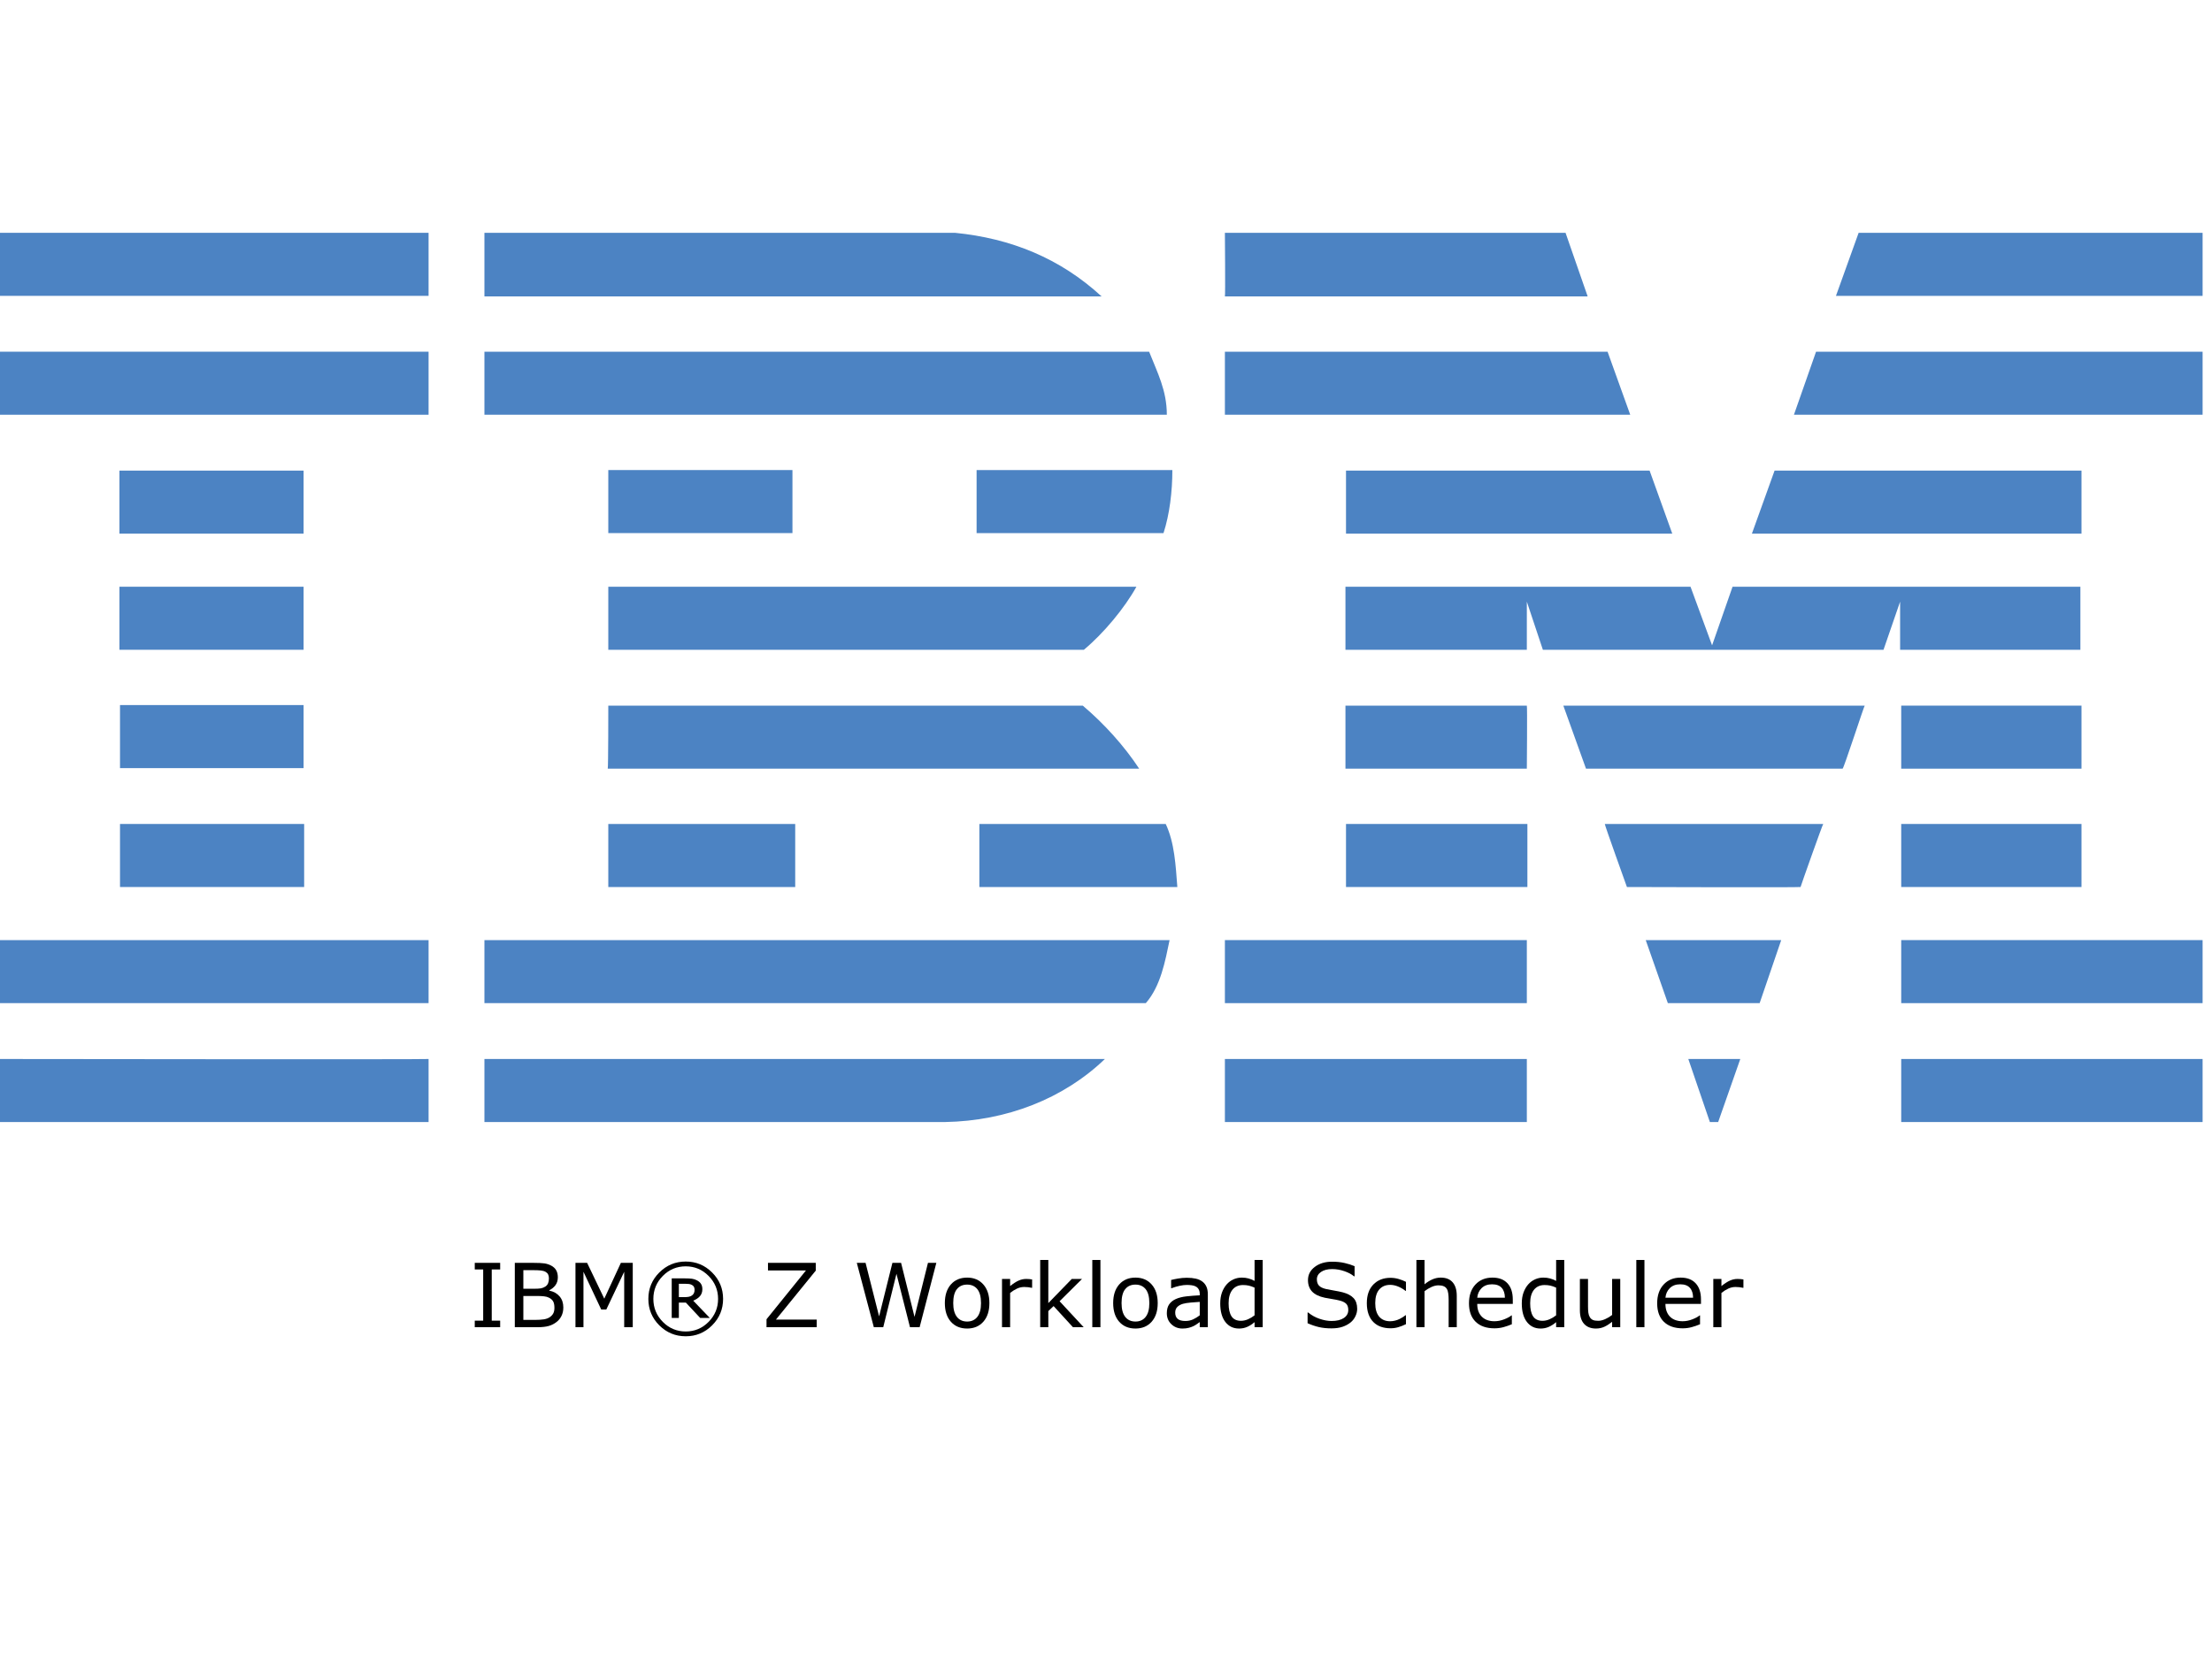
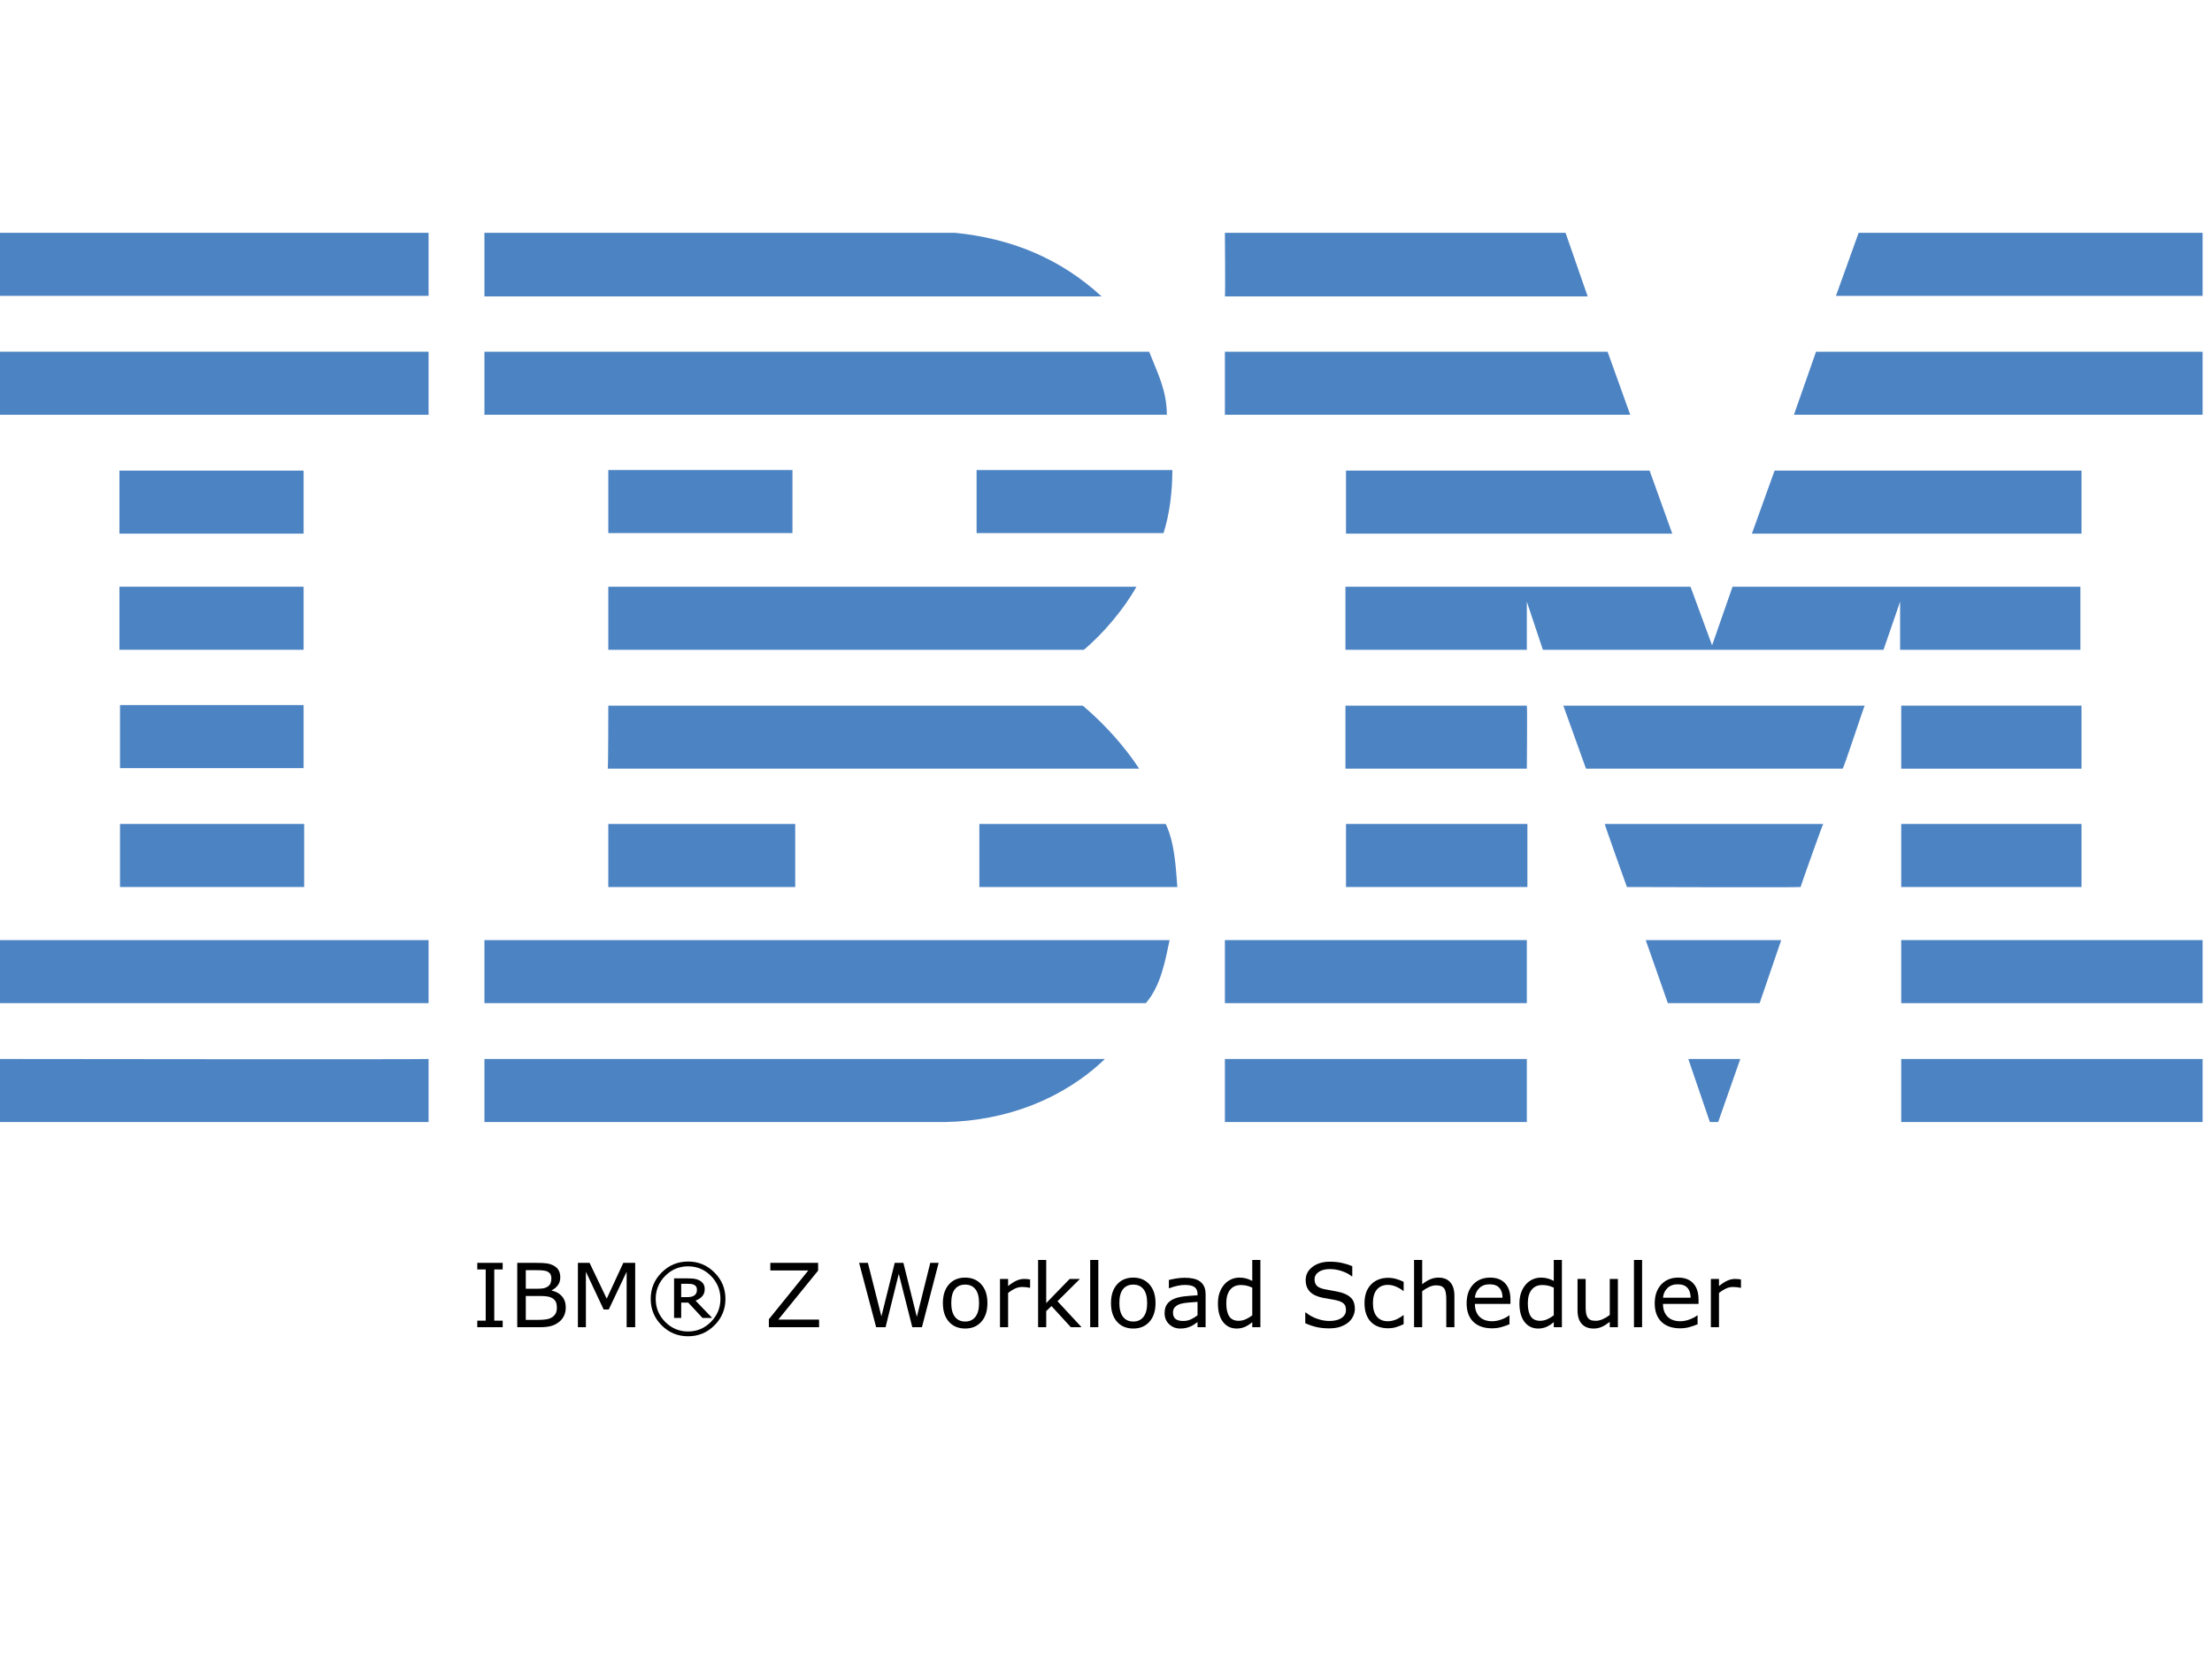
<svg xmlns="http://www.w3.org/2000/svg" id="Layer_1" x="0px" y="0px" viewBox="0 0 400 300" style="enable-background:new 0 0 400 245;" xml:space="preserve" version="1.1">
-   <defs id="defs137" />
-   <style type="text/css" id="style2"> .st0{fill:#4C83C3;} </style>
-   <g id="g130">
-     <path id="polygon4" class="st0" style="fill:#4c83c3" d="m 336.1,42.1 h 62.2 V 53.5 H 332 Z" />
-     <path class="st0" d="m 221.5,42.1 h 61.6 l 4,11.5 c 0,0 -65.6,0 -65.6,0 0.1,-0.1 0,-11.5 0,-11.5 z" id="path6" />
-     <path class="st0" d="m 172.7,42.1 c 10.1,1 19,4.6 26.5,11.5 0,0 -111.6,0 -111.6,0 0,0 0,-11.5 0,-11.5 z" id="path8" />
-     <g id="g14">
-       <path id="rect10" class="st0" style="fill:#4c83c3" d="m 0,42.1 h 77.5 v 11.4 H 0 Z" />
-       <path class="st0" d="M 38.8,47.8" id="path12" />
+   <defs id="defs31" />
+   <style type="text/css" id="style1"> .st0{fill:#4C83C3;} </style>
+   <g id="g31">
+     <polygon class="st0" points="398.3,53.5 332,53.5 336.1,42.1 398.3,42.1 " id="polygon1" />
+     <path class="st0" d="M221.5,42.1l61.6,0l4,11.5c0,0-65.6,0-65.6,0C221.6,53.5,221.5,42.1,221.5,42.1z" id="path1" />
+     <path class="st0" d="M172.7,42.1c10.1,1,19,4.6,26.5,11.5c0,0-111.6,0-111.6,0c0,0,0-11.5,0-11.5L172.7,42.1z" id="path2" />
+     <g id="g3">
+       <rect x="0" y="42.1" class="st0" width="77.5" height="11.4" id="rect2" />
+       <path class="st0" d="M38.8,47.8" id="path3" />
    </g>
-     <path class="st0" d="m 398.3,75 h -73.9 c 0,0 4,-11.4 4,-11.4 h 69.9 z" id="path16" />
-     <path id="polygon18" class="st0" style="fill:#4c83c3" d="m 221.5,63.6 h 69.2 l 4.1,11.4 h -73.3 z" />
-     <path class="st0" d="m 207.8,63.6 c 1.5,3.8 3.2,7 3.2,11.4 H 87.6 V 63.6 Z" id="path20" />
-     <g id="g26">
-       <path id="rect22" class="st0" style="fill:#4c83c3" d="m 0,63.6 h 77.5 v 11.4 H 0 Z" />
-       <path class="st0" d="M 38.8,69.3" id="path24" />
+     <path class="st0" d="M398.3,75h-73.9c0,0,4-11.4,4-11.4h69.9V75z" id="path4" />
+     <polygon class="st0" points="294.8,75 221.5,75 221.5,63.6 290.7,63.6 " id="polygon4" />
+     <path class="st0" d="M207.8,63.6c1.5,3.8,3.2,7,3.2,11.4H87.6V63.6H207.8z" id="path5" />
+     <g id="g6">
+       <rect x="0" y="63.6" class="st0" width="77.5" height="11.4" id="rect5" />
+       <path class="st0" d="M38.8,69.3" id="path6" />
    </g>
-     <path id="polygon28" class="st0" style="fill:#4c83c3" d="m 376.4,85.1 v 11.4 h -59.6 l 4.1,-11.4 z" />
-     <path id="polygon30" class="st0" style="fill:#4c83c3" d="M 243.4,96.5 V 85.1 h 54.9 l 4.1,11.4 z" />
-     <path class="st0" d="m 212,85 c 0,3.9 -0.5,8 -1.6,11.4 H 176.6 V 85 Z" id="path32" />
-     <g id="g38">
-       <path id="rect34" class="st0" style="fill:#4c83c3" d="m 21.6,85.1 h 33.3 v 11.4 H 21.6 Z" />
-       <path class="st0" d="M 38.3,90.8" id="path36" />
+     <polygon class="st0" points="316.8,96.5 320.9,85.1 376.4,85.1 376.4,96.5 " id="polygon6" />
+     <polygon class="st0" points="298.3,85.1 302.4,96.5 243.4,96.5 243.4,85.1 " id="polygon7" />
+     <path class="st0" d="M212,85c0,3.9-0.5,8-1.6,11.4h-33.8V85H212z" id="path7" />
+     <g id="g8">
+       <rect x="21.6" y="85.1" class="st0" width="33.3" height="11.4" id="rect7" />
+       <path class="st0" d="M38.3,90.8" id="path8" />
    </g>
-     <g id="g44">
-       <path id="rect40" class="st0" style="fill:#4c83c3" d="m 110,85 h 33.3 V 96.4 H 110 Z" />
-       <path class="st0" d="M 126.6,90.8" id="path42" />
+     <g id="g9">
+       <rect x="110" y="85" class="st0" width="33.3" height="11.4" id="rect8" />
+       <path class="st0" d="M126.6,90.8" id="path9" />
    </g>
-     <path class="st0" d="m 276.1,108.8 c 0,0 0,8.7 0,8.7 h -32.8 v -11.4 h 62.4 l 3.9,10.6 c 0,0 3.7,-10.6 3.7,-10.6 h 62.9 v 11.4 h -32.6 c 0,0 0,-8.7 0,-8.7 l -3,8.7 H 279 Z" id="path46" />
-     <path class="st0" d="m 110,106.1 h 95.5 v 0 c -2.1,3.8 -5.9,8.4 -9.5,11.4 0,0 -86,0 -86,0 0,0 0,-11.4 0,-11.4 z" id="path48" />
-     <g id="g54">
-       <path id="rect50" class="st0" style="fill:#4c83c3" d="m 21.6,106.1 h 33.3 v 11.4 H 21.6 Z" />
-       <path class="st0" d="M 38.3,111.8" id="path52" />
+     <path class="st0" d="M276.1,108.8c0,0,0,8.7,0,8.7h-32.8v-11.4h62.4l3.9,10.6c0,0,3.7-10.6,3.7-10.6h62.9v11.4h-32.6 c0,0,0-8.7,0-8.7l-3,8.7l-61.6,0L276.1,108.8z" id="path10" />
+     <path class="st0" d="M110,106.1h95.5v0c-2.1,3.8-5.9,8.4-9.5,11.4c0,0-86,0-86,0C110,117.5,110,106.1,110,106.1z" id="path11" />
+     <g id="g12">
+       <rect x="21.6" y="106.1" class="st0" width="33.3" height="11.4" id="rect11" />
+       <path class="st0" d="M38.3,111.8" id="path12" />
    </g>
-     <g id="g60">
-       <path id="rect56" class="st0" style="fill:#4c83c3" d="m 343.8,127.6 h 32.6 V 139 h -32.6 z" />
-       <path class="st0" d="M 360.1,133.3" id="path58" />
+     <g id="g13">
+       <rect x="343.8" y="127.6" class="st0" width="32.6" height="11.4" id="rect12" />
+       <path class="st0" d="M360.1,133.3" id="path13" />
    </g>
-     <path class="st0" d="M 276.1,127.6 H 243.3 V 139 c 0,0 32.8,0 32.8,0 0,-0.1 0.1,-11.4 0,-11.4 z" id="path62" />
-     <path class="st0" d="m 337.2,127.6 c -0.1,0 -3.8,11.4 -4,11.4 h -46.4 c 0,0 -4.1,-11.4 -4.1,-11.4 z" id="path64" />
-     <path class="st0" d="m 110,127.6 h 85.8 c 3.9,3.3 7.5,7.3 10.2,11.4 0.2,0 -96.1,0 -96.1,0 0.1,-0.1 0.1,-11.4 0.1,-11.4 z" id="path66" />
-     <path class="st0" d="M 54.9,138.9 V 127.5 H 21.7 c 0,0 0,11.4 0,11.4 0,0 33.2,0 33.2,0 z" id="path68" />
-     <g id="g74">
-       <path id="rect70" class="st0" style="fill:#4c83c3" d="m 343.8,149 h 32.6 v 11.4 h -32.6 z" />
-       <path class="st0" d="M 360.1,154.7" id="path72" />
+     <path class="st0" d="M276.1,127.6h-32.8v11.4c0,0,32.8,0,32.8,0C276.1,138.9,276.2,127.6,276.1,127.6z" id="path14" />
+     <path class="st0" d="M337.2,127.6c-0.1,0-3.8,11.4-4,11.4l-46.4,0c0,0-4.1-11.4-4.1-11.4H337.2z" id="path15" />
+     <path class="st0" d="M110,127.6h85.8c3.9,3.3,7.5,7.3,10.2,11.4c0.2,0-96.1,0-96.1,0C110,138.9,110,127.6,110,127.6z" id="path16" />
+     <path class="st0" d="M54.9,138.9v-11.4H21.7c0,0,0,11.4,0,11.4C21.7,138.9,54.9,138.9,54.9,138.9z" id="path17" />
+     <g id="g18">
+       <rect x="343.8" y="149" class="st0" width="32.6" height="11.4" id="rect17" />
+       <path class="st0" d="M360.1,154.7" id="path18" />
    </g>
-     <g id="g80">
-       <path id="rect76" class="st0" style="fill:#4c83c3" d="m 243.4,149 h 32.8 v 11.4 h -32.8 z" />
-       <path class="st0" d="M 259.8,154.7" id="path78" />
+     <g id="g19">
+       <rect x="243.4" y="149" class="st0" width="32.8" height="11.4" id="rect18" />
+       <path class="st0" d="M259.8,154.7" id="path19" />
    </g>
-     <path class="st0" d="m 325.6,160.4 c 0,-0.1 4,-11.4 4.1,-11.4 h -39.5 c -0.1,0 4,11.4 4,11.4 0,0 31.4,0.1 31.4,0 z" id="path82" />
-     <path class="st0" d="m 110,160.4 c 0,0 0,-11.4 0,-11.4 h 33.8 c 0,0 0,11.4 0,11.4 -0.1,0 -33.8,0 -33.8,0 z" id="path84" />
-     <path class="st0" d="m 210.8,149 c 1.6,3.4 1.8,7.5 2.1,11.4 H 177.1 V 149 Z" id="path86" />
-     <g id="g92">
-       <path id="rect88" class="st0" style="fill:#4c83c3" d="M 21.7,149 H 55 v 11.4 H 21.7 Z" />
-       <path class="st0" d="M 38.3,154.7" id="path90" />
+     <path class="st0" d="M325.6,160.4c0-0.1,4-11.4,4.1-11.4h-39.5c-0.1,0,4,11.4,4,11.4S325.6,160.5,325.6,160.4z" id="path20" />
+     <path class="st0" d="M110,160.4c0,0,0-11.4,0-11.4h33.8c0,0,0,11.4,0,11.4C143.7,160.4,110,160.4,110,160.4z" id="path21" />
+     <path class="st0" d="M210.8,149c1.6,3.4,1.8,7.5,2.1,11.4h-35.8V149H210.8z" id="path22" />
+     <g id="g23">
+       <rect x="21.7" y="149" class="st0" width="33.3" height="11.4" id="rect22" />
+       <path class="st0" d="M38.3,154.7" id="path23" />
    </g>
-     <g id="g98">
-       <path id="rect94" class="st0" style="fill:#4c83c3" d="m 343.8,170 h 54.5 v 11.4 h -54.5 z" />
-       <path class="st0" d="M 371,175.7" id="path96" />
+     <g id="g24">
+       <rect x="343.8" y="170" class="st0" width="54.5" height="11.4" id="rect23" />
+       <path class="st0" d="M371,175.7" id="path24" />
    </g>
-     <g id="g104">
-       <path id="rect100" class="st0" style="fill:#4c83c3" d="m 221.5,170 h 54.6 v 11.4 h -54.6 z" />
-       <path class="st0" d="M 248.8,175.7" id="path102" />
+     <g id="g25">
+       <rect x="221.5" y="170" class="st0" width="54.6" height="11.4" id="rect24" />
+       <path class="st0" d="M248.8,175.7" id="path25" />
    </g>
-     <path id="polygon106" class="st0" style="fill:#4c83c3" d="m 297.6,170 h 24.5 l -3.9,11.4 h -16.6 z" />
-     <path class="st0" d="m 0,170 v 11.4 h 77.5 c 0,0 0,-11.4 0,-11.4 0,0 -77.6,0 -77.5,0 z" id="path108" />
-     <path class="st0" d="m 211.5,170 c -0.8,3.8 -1.6,8.3 -4.3,11.4 h -1 H 87.6 V 170 Z" id="path110" />
-     <path id="polygon112" class="st0" style="fill:#4c83c3" d="m 305.3,191.5 h 9.4 l -4,11.4 h -1.5 z" />
-     <g id="g118">
-       <path id="rect114" class="st0" style="fill:#4c83c3" d="m 343.8,191.5 h 54.5 v 11.4 h -54.5 z" />
-       <path class="st0" d="M 371,197.2" id="path116" />
+     <polygon class="st0" points="318.2,181.4 301.6,181.4 297.6,170 322.1,170 " id="polygon25" />
+     <path class="st0" d="M0,170v11.4h77.5c0,0,0-11.4,0-11.4C77.5,170-0.1,170,0,170z" id="path26" />
+     <path class="st0" d="M211.5,170c-0.8,3.8-1.6,8.3-4.3,11.4l-1,0H87.6V170H211.5z" id="path27" />
+     <polygon class="st0" points="310.7,202.9 309.2,202.9 305.3,191.5 314.7,191.5 " id="polygon27" />
+     <g id="g28">
+       <rect x="343.8" y="191.5" class="st0" width="54.5" height="11.4" id="rect27" />
+       <path class="st0" d="M371,197.2" id="path28" />
    </g>
-     <path class="st0" d="m 87.6,202.9 v -11.4 c 0,0 111.9,0 112.2,0 -7.5,7.2 -17.8,11.2 -28.9,11.4 H 87.6" id="path120" />
-     <g id="g126">
-       <path id="rect122" class="st0" style="fill:#4c83c3" d="m 221.5,191.5 h 54.6 v 11.4 h -54.6 z" />
-       <path class="st0" d="M 248.8,197.2" id="path124" />
+     <path class="st0" d="M87.6,202.9v-11.4c0,0,111.9,0,112.2,0c-7.5,7.2-17.8,11.2-28.9,11.4L87.6,202.9" id="path29" />
+     <g id="g30">
+       <rect x="221.5" y="191.5" class="st0" width="54.6" height="11.4" id="rect29" />
+       <path class="st0" d="M248.8,197.2" id="path30" />
    </g>
-     <path class="st0" d="m 77.5,191.5 c 0,0 0,11.4 0,11.4 0,0 -77.4,0 -77.5,0 0,0 0,-11.4 0,-11.4 0,0 77.4,0.1 77.5,0 z" id="path128" />
+     <path class="st0" d="M77.5,191.5c0,0,0,11.4,0,11.4c0,0-77.4,0-77.5,0c0,0,0-11.4,0-11.4S77.4,191.6,77.5,191.5z" id="path31" />
  </g>
-   <g aria-label="IBM® Z Workload Scheduler" id="text132" style="font-size:16px;text-anchor:middle">
-     <path d="m 90.445,240 h -4.594 v -1.188 H 87.375 v -9.258 h -1.523 v -1.188 h 4.594 v 1.188 h -1.523 v 9.258 h 1.523 z" id="path158" />
-     <path d="m 101.867,236.422 q 0,0.867 -0.328,1.531 -0.328,0.664 -0.883,1.094 Q 100,239.562 99.211,239.781 98.43,240 97.219,240 h -4.125 v -11.633 h 3.445 q 1.273,0 1.906,0.094 0.633,0.094 1.211,0.391 0.641,0.336 0.93,0.867 0.289,0.523 0.289,1.258 0,0.828 -0.422,1.414 -0.422,0.578 -1.125,0.93 v 0.062 q 1.18,0.242 1.859,1.039 0.68,0.789 0.68,2 z m -2.602,-5.242 q 0,-0.422 -0.141,-0.711 -0.141,-0.289 -0.453,-0.469 -0.367,-0.211 -0.891,-0.258 -0.523,-0.055 -1.297,-0.055 h -1.844 v 3.359 h 2 q 0.727,0 1.156,-0.07 0.43,-0.078 0.797,-0.312 0.367,-0.234 0.516,-0.602 0.156,-0.375 0.156,-0.883 z m 0.992,5.305 q 0,-0.703 -0.211,-1.117 -0.211,-0.414 -0.766,-0.703 -0.375,-0.195 -0.914,-0.25 -0.531,-0.062 -1.297,-0.062 h -2.43 v 4.328 H 96.688 q 1.016,0 1.664,-0.102 0.648,-0.109 1.062,-0.391 0.438,-0.305 0.641,-0.695 0.203,-0.391 0.203,-1.008 z" id="path160" />
-     <path d="M 114.422,240 H 112.875 v -10.023 l -3.234,6.82 h -0.922 l -3.211,-6.82 V 240 h -1.445 v -11.633 h 2.109 l 3.102,6.477 3,-6.477 h 2.148 z" id="path162" />
-     <path d="m 130.758,234.883 q 0,2.797 -1.984,4.781 -1.977,1.977 -4.773,1.977 -2.797,0 -4.781,-1.977 -1.977,-1.984 -1.977,-4.781 0,-2.797 1.977,-4.773 1.984,-1.984 4.781,-1.984 2.797,0 4.773,1.984 1.984,1.977 1.984,4.773 z m -0.906,0 q 0,-2.422 -1.719,-4.156 -1.711,-1.734 -4.133,-1.734 -2.422,0 -4.141,1.734 -1.711,1.734 -1.711,4.156 0,2.422 1.711,4.156 1.719,1.734 4.141,1.734 2.422,0 4.133,-1.734 1.719,-1.734 1.719,-4.156 z m -1.5,3.438 h -1.742 l -2.586,-2.773 h -1.266 v 2.773 h -1.289 v -7.148 h 2.438 q 0.734,0 1.211,0.062 0.477,0.062 0.938,0.305 0.492,0.266 0.719,0.648 0.234,0.375 0.234,0.945 0,0.758 -0.445,1.266 -0.438,0.5 -1.211,0.797 z m -2.75,-5.102 q 0,-0.281 -0.109,-0.5 -0.109,-0.219 -0.367,-0.359 -0.242,-0.133 -0.516,-0.172 -0.273,-0.039 -0.688,-0.039 h -1.164 v 2.414 H 123.75 q 0.484,0 0.836,-0.07 0.352,-0.078 0.578,-0.258 0.242,-0.195 0.336,-0.43 0.102,-0.234 0.102,-0.586 z" id="path164" />
-     <path d="m 147.688,240 h -9.078 v -1.438 l 7.133,-8.82 H 138.875 v -1.375 h 8.641 v 1.398 l -7.203,8.859 h 7.375 z" id="path166" />
-     <path d="M 169.32,228.367 166.297,240 h -1.742 L 162.109,230.344 159.719,240 h -1.703 l -3.078,-11.633 h 1.586 l 2.445,9.672 2.406,-9.672 h 1.57 l 2.43,9.766 2.43,-9.766 z" id="path168" />
-     <path d="m 178.914,235.641 q 0,2.133 -1.094,3.367 -1.094,1.234 -2.93,1.234 -1.852,0 -2.945,-1.234 -1.086,-1.234 -1.086,-3.367 0,-2.133 1.086,-3.367 1.094,-1.242 2.945,-1.242 1.836,0 2.93,1.242 1.094,1.234 1.094,3.367 z m -1.516,0 q 0,-1.695 -0.664,-2.516 -0.664,-0.828 -1.844,-0.828 -1.195,0 -1.859,0.828 -0.656,0.82 -0.656,2.516 0,1.641 0.664,2.492 0.664,0.844 1.852,0.844 1.172,0 1.836,-0.836 0.672,-0.844 0.672,-2.5 z" id="path170" />
-     <path d="m 186.641,232.875 h -0.078 q -0.328,-0.078 -0.641,-0.109 -0.305,-0.039 -0.727,-0.039 -0.68,0 -1.312,0.305 -0.633,0.297 -1.219,0.773 V 240 h -1.469 v -8.727 h 1.469 v 1.289 q 0.875,-0.703 1.539,-0.992 0.672,-0.297 1.367,-0.297 0.383,0 0.555,0.023 0.172,0.016 0.516,0.07 z" id="path172" />
-     <path d="m 195.961,240 h -1.938 l -3.5,-3.82 -0.953,0.906 V 240 h -1.469 v -12.156 h 1.469 v 7.797 l 4.242,-4.367 h 1.852 l -4.055,4.031 z" id="path174" />
-     <path d="m 198.992,240 h -1.469 v -12.156 h 1.469 z" id="path176" />
-     <path d="m 209.352,235.641 q 0,2.133 -1.094,3.367 -1.094,1.234 -2.93,1.234 -1.852,0 -2.945,-1.234 -1.086,-1.234 -1.086,-3.367 0,-2.133 1.086,-3.367 1.094,-1.242 2.945,-1.242 1.836,0 2.93,1.242 1.094,1.234 1.094,3.367 z m -1.516,0 q 0,-1.695 -0.664,-2.516 -0.664,-0.828 -1.844,-0.828 -1.195,0 -1.859,0.828 -0.656,0.82 -0.656,2.516 0,1.641 0.664,2.492 0.664,0.844 1.852,0.844 1.172,0 1.836,-0.836 0.672,-0.844 0.672,-2.5 z" id="path178" />
-     <path d="m 218.414,240 h -1.461 v -0.93 q -0.195,0.133 -0.531,0.375 -0.328,0.234 -0.641,0.375 -0.367,0.18 -0.844,0.297 -0.477,0.125 -1.117,0.125 -1.18,0 -2,-0.781 Q 211,238.68 211,237.469 q 0,-0.992 0.422,-1.602 0.43,-0.617 1.219,-0.969 0.797,-0.352 1.914,-0.477 1.117,-0.125 2.398,-0.188 v -0.227 q 0,-0.5 -0.18,-0.828 -0.172,-0.328 -0.5,-0.516 -0.312,-0.18 -0.75,-0.242 -0.438,-0.062 -0.914,-0.062 -0.578,0 -1.289,0.156 -0.711,0.148 -1.469,0.438 h -0.078 v -1.492 q 0.43,-0.117 1.242,-0.258 0.812,-0.141 1.602,-0.141 0.922,0 1.602,0.156 0.688,0.148 1.188,0.516 0.492,0.359 0.75,0.93 0.258,0.57 0.258,1.414 z m -1.461,-2.148 v -2.43 q -0.672,0.039 -1.586,0.117 -0.906,0.078 -1.438,0.227 -0.633,0.18 -1.023,0.562 -0.391,0.375 -0.391,1.039 0,0.75 0.453,1.133 0.453,0.375 1.383,0.375 0.773,0 1.414,-0.297 0.641,-0.305 1.188,-0.727 z" id="path180" />
-     <path d="m 228.336,240 h -1.469 v -0.914 q -0.633,0.547 -1.32,0.852 -0.688,0.305 -1.492,0.305 -1.562,0 -2.484,-1.203 -0.914,-1.203 -0.914,-3.336 0,-1.109 0.312,-1.977 0.32,-0.867 0.859,-1.477 0.531,-0.594 1.234,-0.906 0.711,-0.312 1.469,-0.312 0.688,0 1.219,0.148 0.531,0.141 1.117,0.445 v -3.781 h 1.469 z m -1.469,-2.148 v -5.008 q -0.594,-0.266 -1.062,-0.367 -0.469,-0.102 -1.023,-0.102 -1.234,0 -1.922,0.859 -0.688,0.859 -0.688,2.438 0,1.555 0.531,2.367 0.531,0.805 1.703,0.805 0.625,0 1.266,-0.273 0.641,-0.281 1.195,-0.719 z" id="path182" />
-     <path d="m 245.422,236.68 q 0,0.68 -0.32,1.344 -0.312,0.664 -0.883,1.125 -0.625,0.5 -1.461,0.781 -0.828,0.281 -2,0.281 -1.258,0 -2.266,-0.234 -1,-0.234 -2.039,-0.695 v -1.938 h 0.109 q 0.883,0.734 2.039,1.133 1.156,0.398 2.172,0.398 1.438,0 2.234,-0.539 0.805,-0.539 0.805,-1.438 0,-0.773 -0.383,-1.141 -0.375,-0.367 -1.148,-0.57 -0.586,-0.156 -1.273,-0.258 -0.68,-0.102 -1.445,-0.258 -1.547,-0.328 -2.297,-1.117 -0.742,-0.797 -0.742,-2.07 0,-1.461 1.234,-2.391 1.234,-0.938 3.133,-0.938 1.227,0 2.25,0.234 1.023,0.234 1.812,0.578 v 1.828 h -0.109 q -0.664,-0.562 -1.75,-0.93 -1.078,-0.375 -2.211,-0.375 -1.242,0 -2,0.516 -0.75,0.516 -0.75,1.328 0,0.727 0.375,1.141 0.375,0.414 1.32,0.633 0.5,0.109 1.422,0.266 0.922,0.156 1.562,0.32 1.297,0.344 1.953,1.039 0.656,0.695 0.656,1.945 z" id="path184" />
-     <path d="m 254.242,239.453 q -0.734,0.352 -1.398,0.547 -0.656,0.195 -1.398,0.195 -0.945,0 -1.734,-0.273 -0.789,-0.281 -1.352,-0.844 -0.57,-0.562 -0.883,-1.422 -0.312,-0.859 -0.312,-2.008 0,-2.141 1.172,-3.359 1.18,-1.219 3.109,-1.219 0.75,0 1.469,0.211 0.727,0.211 1.328,0.516 v 1.633 h -0.078 q -0.672,-0.523 -1.391,-0.805 -0.711,-0.281 -1.391,-0.281 -1.25,0 -1.977,0.844 -0.719,0.836 -0.719,2.461 0,1.578 0.703,2.43 0.711,0.844 1.992,0.844 0.445,0 0.906,-0.117 0.461,-0.117 0.828,-0.305 0.32,-0.164 0.602,-0.344 0.281,-0.188 0.445,-0.32 h 0.078 z" id="path186" />
-     <path d="m 263.43,240 h -1.469 v -4.969 q 0,-0.602 -0.07,-1.125 -0.07,-0.531 -0.258,-0.828 -0.195,-0.328 -0.562,-0.484 -0.367,-0.164 -0.953,-0.164 -0.602,0 -1.258,0.297 -0.656,0.297 -1.258,0.758 V 240 h -1.469 v -12.156 h 1.469 v 4.398 q 0.688,-0.57 1.422,-0.891 0.734,-0.32 1.508,-0.32 1.414,0 2.156,0.852 0.742,0.852 0.742,2.453 z" id="path188" />
-     <path d="m 273.562,235.789 h -6.43 q 0,0.805 0.242,1.406 0.242,0.594 0.664,0.977 0.406,0.375 0.961,0.562 0.562,0.188 1.234,0.188 0.891,0 1.789,-0.352 0.906,-0.359 1.289,-0.703 h 0.078 v 1.602 q -0.742,0.312 -1.516,0.523 -0.773,0.211 -1.625,0.211 -2.172,0 -3.391,-1.172 -1.219,-1.18 -1.219,-3.344 0,-2.141 1.164,-3.398 1.172,-1.258 3.078,-1.258 1.766,0 2.719,1.031 0.961,1.031 0.961,2.93 z m -1.43,-1.125 q -0.008,-1.156 -0.586,-1.789 -0.57,-0.633 -1.742,-0.633 -1.18,0 -1.883,0.695 -0.695,0.695 -0.789,1.727 z" id="path190" />
-     <path d="m 282.867,240 h -1.469 v -0.914 q -0.633,0.547 -1.32,0.852 -0.688,0.305 -1.492,0.305 -1.562,0 -2.484,-1.203 -0.914,-1.203 -0.914,-3.336 0,-1.109 0.312,-1.977 0.32,-0.867 0.859,-1.477 0.531,-0.594 1.234,-0.906 0.711,-0.312 1.469,-0.312 0.688,0 1.219,0.148 0.531,0.141 1.117,0.445 v -3.781 h 1.469 z m -1.469,-2.148 v -5.008 q -0.594,-0.266 -1.062,-0.367 -0.469,-0.102 -1.023,-0.102 -1.234,0 -1.922,0.859 -0.688,0.859 -0.688,2.438 0,1.555 0.531,2.367 0.531,0.805 1.703,0.805 0.625,0 1.266,-0.273 0.641,-0.281 1.195,-0.719 z" id="path192" />
-     <path d="m 292.992,240 h -1.469 v -0.969 q -0.742,0.586 -1.422,0.898 -0.68,0.312 -1.5,0.312 -1.375,0 -2.141,-0.836 -0.766,-0.844 -0.766,-2.469 v -5.664 h 1.469 v 4.969 q 0,0.664 0.062,1.141 0.062,0.469 0.266,0.805 0.211,0.344 0.547,0.5 0.336,0.156 0.977,0.156 0.57,0 1.242,-0.297 0.68,-0.297 1.266,-0.758 v -6.516 h 1.469 z" id="path194" />
-     <path d="m 297.367,240 h -1.469 v -12.156 h 1.469 z" id="path196" />
-     <path d="m 307.594,235.789 h -6.43 q 0,0.805 0.242,1.406 0.242,0.594 0.664,0.977 0.406,0.375 0.961,0.562 0.562,0.188 1.234,0.188 0.891,0 1.789,-0.352 0.906,-0.359 1.289,-0.703 h 0.078 v 1.602 q -0.742,0.312 -1.516,0.523 -0.773,0.211 -1.625,0.211 -2.172,0 -3.391,-1.172 -1.219,-1.18 -1.219,-3.344 0,-2.141 1.164,-3.398 1.172,-1.258 3.078,-1.258 1.766,0 2.719,1.031 0.961,1.031 0.961,2.93 z m -1.43,-1.125 q -0.008,-1.156 -0.586,-1.789 -0.57,-0.633 -1.742,-0.633 -1.18,0 -1.883,0.695 -0.695,0.695 -0.789,1.727 z" id="path198" />
-     <path d="m 315.266,232.875 h -0.078 q -0.328,-0.078 -0.641,-0.109 -0.305,-0.039 -0.727,-0.039 -0.68,0 -1.312,0.305 -0.633,0.297 -1.219,0.773 V 240 h -1.469 v -8.727 h 1.469 v 1.289 q 0.875,-0.703 1.539,-0.992 0.672,-0.297 1.367,-0.297 0.383,0 0.555,0.023 0.172,0.016 0.516,0.07 z" id="path200" />
-   </g>
+   <path d="m 90.902,240 h -4.594 v -1.188 h 1.523 v -9.258 h -1.523 v -1.188 h 4.594 v 1.188 h -1.523 v 9.258 h 1.523 z m 11.406,-3.578 q 0,0.867 -0.328,1.531 -0.328,0.664 -0.883,1.094 -0.656,0.516 -1.445,0.734 Q 98.871,240 97.66,240 h -4.125 v -11.633 h 3.445 q 1.273,0 1.906,0.094 0.633,0.094 1.211,0.391 0.641,0.336 0.93,0.867 0.289,0.523 0.289,1.258 0,0.828 -0.422,1.414 -0.422,0.578 -1.125,0.93 v 0.062 q 1.18,0.242 1.859,1.039 0.68,0.789 0.68,2 z m -2.602,-5.242 q 0,-0.422 -0.141,-0.711 -0.141,-0.289 -0.453,-0.469 -0.367,-0.211 -0.891,-0.258 -0.523,-0.055 -1.297,-0.055 h -1.844 v 3.359 h 2 q 0.727,0 1.156,-0.07 0.43,-0.078 0.797,-0.312 0.367,-0.234 0.516,-0.602 0.156,-0.375 0.156,-0.883 z m 0.992,5.305 q 0,-0.703 -0.211,-1.117 -0.211,-0.414 -0.766,-0.703 -0.375,-0.195 -0.914,-0.25 -0.531,-0.062 -1.297,-0.062 h -2.43 v 4.328 h 2.047 q 1.016,0 1.664,-0.102 0.648,-0.109 1.062,-0.391 0.438,-0.305 0.641,-0.695 0.203,-0.391 0.203,-1.008 z M 114.863,240 h -1.547 v -10.023 l -3.234,6.82 h -0.922 l -3.211,-6.82 V 240 h -1.445 v -11.633 h 2.109 l 3.102,6.477 3,-6.477 h 2.148 z m 16.32,-5.117 q 0,2.797 -1.984,4.781 -1.977,1.977 -4.773,1.977 -2.797,0 -4.781,-1.977 -1.977,-1.984 -1.977,-4.781 0,-2.797 1.977,-4.773 1.984,-1.984 4.781,-1.984 2.797,0 4.773,1.984 1.984,1.977 1.984,4.773 z m -0.906,0 q 0,-2.422 -1.719,-4.156 -1.711,-1.734 -4.133,-1.734 -2.422,0 -4.141,1.734 -1.711,1.734 -1.711,4.156 0,2.422 1.711,4.156 1.719,1.734 4.141,1.734 2.422,0 4.133,-1.734 1.719,-1.734 1.719,-4.156 z m -1.5,3.438 h -1.742 l -2.586,-2.773 h -1.266 v 2.773 h -1.289 v -7.148 h 2.438 q 0.734,0 1.211,0.062 0.477,0.062 0.938,0.305 0.492,0.266 0.719,0.648 0.234,0.375 0.234,0.945 0,0.758 -0.445,1.266 -0.438,0.5 -1.211,0.797 z m -2.75,-5.102 q 0,-0.281 -0.109,-0.5 -0.109,-0.219 -0.367,-0.359 -0.242,-0.133 -0.516,-0.172 -0.273,-0.039 -0.688,-0.039 h -1.164 v 2.414 h 0.992 q 0.484,0 0.836,-0.07 0.352,-0.078 0.578,-0.258 0.242,-0.195 0.336,-0.43 0.102,-0.234 0.102,-0.586 z M 148.113,240 h -9.078 v -1.438 l 7.133,-8.82 h -6.867 v -1.375 h 8.641 v 1.398 l -7.203,8.859 h 7.375 z m 21.625,-11.633 L 166.715,240 h -1.742 L 162.527,230.344 160.137,240 h -1.703 l -3.078,-11.633 h 1.586 l 2.445,9.672 2.406,-9.672 h 1.57 l 2.43,9.766 2.43,-9.766 z m 8.82,7.273 q 0,2.133 -1.094,3.367 -1.094,1.234 -2.93,1.234 -1.852,0 -2.945,-1.234 -1.086,-1.234 -1.086,-3.367 0,-2.133 1.086,-3.367 1.094,-1.242 2.945,-1.242 1.836,0 2.93,1.242 1.094,1.234 1.094,3.367 z m -1.516,0 q 0,-1.695 -0.664,-2.516 -0.664,-0.828 -1.844,-0.828 -1.195,0 -1.859,0.828 -0.656,0.82 -0.656,2.516 0,1.641 0.664,2.492 0.664,0.844 1.852,0.844 1.172,0 1.836,-0.836 0.672,-0.844 0.672,-2.5 z m 9.234,-2.766 h -0.078 q -0.328,-0.078 -0.641,-0.109 -0.305,-0.039 -0.727,-0.039 -0.68,0 -1.312,0.305 -0.633,0.297 -1.219,0.773 V 240 h -1.469 v -8.727 h 1.469 v 1.289 q 0.875,-0.703 1.539,-0.992 0.672,-0.297 1.367,-0.297 0.383,0 0.555,0.023 0.172,0.016 0.516,0.07 z m 9.305,7.125 h -1.938 l -3.5,-3.82 -0.953,0.906 V 240 h -1.469 v -12.156 h 1.469 v 7.797 l 4.242,-4.367 h 1.852 l -4.055,4.031 z m 3.031,0 h -1.469 v -12.156 h 1.469 z m 10.344,-4.359 q 0,2.133 -1.094,3.367 -1.094,1.234 -2.93,1.234 -1.852,0 -2.945,-1.234 -1.086,-1.234 -1.086,-3.367 0,-2.133 1.086,-3.367 1.094,-1.242 2.945,-1.242 1.836,0 2.93,1.242 1.094,1.234 1.094,3.367 z m -1.516,0 q 0,-1.695 -0.664,-2.516 -0.664,-0.828 -1.844,-0.828 -1.195,0 -1.859,0.828 -0.656,0.82 -0.656,2.516 0,1.641 0.664,2.492 0.664,0.844 1.852,0.844 1.172,0 1.836,-0.836 0.672,-0.844 0.672,-2.5 z M 218.012,240 h -1.461 v -0.93 q -0.195,0.133 -0.531,0.375 -0.328,0.234 -0.641,0.375 -0.367,0.18 -0.844,0.297 -0.477,0.125 -1.117,0.125 -1.18,0 -2,-0.781 -0.82,-0.781 -0.82,-1.992 0,-0.992 0.422,-1.602 0.43,-0.617 1.219,-0.969 0.797,-0.352 1.914,-0.477 1.117,-0.125 2.398,-0.188 v -0.227 q 0,-0.5 -0.18,-0.828 -0.172,-0.328 -0.5,-0.516 -0.312,-0.18 -0.75,-0.242 -0.438,-0.062 -0.914,-0.062 -0.578,0 -1.289,0.156 -0.711,0.148 -1.469,0.438 h -0.078 v -1.492 q 0.43,-0.117 1.242,-0.258 0.812,-0.141 1.602,-0.141 0.922,0 1.602,0.156 0.688,0.148 1.188,0.516 0.492,0.359 0.75,0.93 0.258,0.57 0.258,1.414 z m -1.461,-2.148 v -2.43 q -0.672,0.039 -1.586,0.117 -0.906,0.078 -1.438,0.227 -0.633,0.18 -1.023,0.562 -0.391,0.375 -0.391,1.039 0,0.75 0.453,1.133 0.453,0.375 1.383,0.375 0.773,0 1.414,-0.297 0.641,-0.305 1.188,-0.727 z M 227.918,240 h -1.469 v -0.914 q -0.633,0.547 -1.32,0.852 -0.688,0.305 -1.492,0.305 -1.562,0 -2.484,-1.203 -0.914,-1.203 -0.914,-3.336 0,-1.109 0.312,-1.977 0.32,-0.867 0.859,-1.477 0.531,-0.594 1.234,-0.906 0.711,-0.312 1.469,-0.312 0.688,0 1.219,0.148 0.531,0.141 1.117,0.445 v -3.781 h 1.469 z m -1.469,-2.148 v -5.008 q -0.594,-0.266 -1.062,-0.367 -0.469,-0.102 -1.023,-0.102 -1.234,0 -1.922,0.859 -0.688,0.859 -0.688,2.438 0,1.555 0.531,2.367 0.531,0.805 1.703,0.805 0.625,0 1.266,-0.273 0.641,-0.281 1.195,-0.719 z m 18.555,-1.172 q 0,0.68 -0.32,1.344 -0.312,0.664 -0.883,1.125 -0.625,0.5 -1.461,0.781 -0.828,0.281 -2,0.281 -1.258,0 -2.266,-0.234 -1,-0.234 -2.039,-0.695 v -1.938 h 0.109 q 0.883,0.734 2.039,1.133 1.156,0.398 2.172,0.398 1.438,0 2.234,-0.539 0.805,-0.539 0.805,-1.438 0,-0.773 -0.383,-1.141 -0.375,-0.367 -1.148,-0.57 -0.586,-0.156 -1.273,-0.258 -0.68,-0.102 -1.445,-0.258 -1.547,-0.328 -2.297,-1.117 -0.742,-0.797 -0.742,-2.07 0,-1.461 1.234,-2.391 1.234,-0.938 3.133,-0.938 1.227,0 2.25,0.234 1.023,0.234 1.812,0.578 v 1.828 h -0.109 q -0.664,-0.562 -1.75,-0.93 -1.078,-0.375 -2.211,-0.375 -1.242,0 -2,0.516 -0.75,0.516 -0.75,1.328 0,0.727 0.375,1.141 0.375,0.414 1.32,0.633 0.5,0.109 1.422,0.266 0.922,0.156 1.562,0.32 1.297,0.344 1.953,1.039 0.656,0.695 0.656,1.945 z m 8.82,2.773 q -0.734,0.352 -1.398,0.547 -0.656,0.195 -1.398,0.195 -0.945,0 -1.734,-0.273 -0.789,-0.281 -1.352,-0.844 -0.57,-0.562 -0.883,-1.422 -0.312,-0.859 -0.312,-2.008 0,-2.141 1.172,-3.359 1.18,-1.219 3.109,-1.219 0.75,0 1.469,0.211 0.727,0.211 1.328,0.516 v 1.633 h -0.078 q -0.672,-0.523 -1.391,-0.805 -0.711,-0.281 -1.391,-0.281 -1.25,0 -1.977,0.844 -0.719,0.836 -0.719,2.461 0,1.578 0.703,2.43 0.711,0.844 1.992,0.844 0.445,0 0.906,-0.117 0.461,-0.117 0.828,-0.305 0.32,-0.164 0.602,-0.344 0.281,-0.188 0.445,-0.32 h 0.078 z M 263.004,240 h -1.469 v -4.969 q 0,-0.602 -0.07,-1.125 -0.07,-0.531 -0.258,-0.828 -0.195,-0.328 -0.562,-0.484 -0.367,-0.164 -0.953,-0.164 -0.602,0 -1.258,0.297 -0.656,0.297 -1.258,0.758 V 240 h -1.469 v -12.156 h 1.469 v 4.398 q 0.688,-0.57 1.422,-0.891 0.734,-0.32 1.508,-0.32 1.414,0 2.156,0.852 0.742,0.852 0.742,2.453 z m 10.133,-4.211 h -6.43 q 0,0.805 0.242,1.406 0.242,0.594 0.664,0.977 0.406,0.375 0.961,0.562 0.562,0.188 1.234,0.188 0.891,0 1.789,-0.352 0.906,-0.359 1.289,-0.703 h 0.078 v 1.602 q -0.742,0.312 -1.516,0.523 -0.773,0.211 -1.625,0.211 -2.172,0 -3.391,-1.172 -1.219,-1.18 -1.219,-3.344 0,-2.141 1.164,-3.398 1.172,-1.258 3.078,-1.258 1.766,0 2.719,1.031 0.961,1.031 0.961,2.93 z m -1.43,-1.125 q -0.008,-1.156 -0.586,-1.789 -0.57,-0.633 -1.742,-0.633 -1.18,0 -1.883,0.695 -0.695,0.695 -0.789,1.727 z M 282.441,240 h -1.469 v -0.914 q -0.633,0.547 -1.32,0.852 -0.688,0.305 -1.492,0.305 -1.562,0 -2.484,-1.203 -0.914,-1.203 -0.914,-3.336 0,-1.109 0.312,-1.977 0.32,-0.867 0.859,-1.477 0.531,-0.594 1.234,-0.906 0.711,-0.312 1.469,-0.312 0.688,0 1.219,0.148 0.531,0.141 1.117,0.445 v -3.781 h 1.469 z m -1.469,-2.148 v -5.008 q -0.594,-0.266 -1.062,-0.367 -0.469,-0.102 -1.023,-0.102 -1.234,0 -1.922,0.859 -0.688,0.859 -0.688,2.438 0,1.555 0.531,2.367 0.531,0.805 1.703,0.805 0.625,0 1.266,-0.273 0.641,-0.281 1.195,-0.719 z M 292.566,240 h -1.469 v -0.969 q -0.742,0.586 -1.422,0.898 -0.68,0.312 -1.5,0.312 -1.375,0 -2.141,-0.836 -0.766,-0.844 -0.766,-2.469 v -5.664 h 1.469 v 4.969 q 0,0.664 0.062,1.141 0.062,0.469 0.266,0.805 0.211,0.344 0.547,0.5 0.336,0.156 0.977,0.156 0.57,0 1.242,-0.297 0.68,-0.297 1.266,-0.758 v -6.516 h 1.469 z m 4.375,0 h -1.469 v -12.156 h 1.469 z m 10.211,-4.211 h -6.43 q 0,0.805 0.242,1.406 0.242,0.594 0.664,0.977 0.406,0.375 0.961,0.562 0.562,0.188 1.234,0.188 0.891,0 1.789,-0.352 0.906,-0.359 1.289,-0.703 h 0.078 v 1.602 q -0.742,0.312 -1.516,0.523 -0.773,0.211 -1.625,0.211 -2.172,0 -3.391,-1.172 -1.219,-1.18 -1.219,-3.344 0,-2.141 1.164,-3.398 1.172,-1.258 3.078,-1.258 1.766,0 2.719,1.031 0.961,1.031 0.961,2.93 z m -1.43,-1.125 q -0.008,-1.156 -0.586,-1.789 -0.57,-0.633 -1.742,-0.633 -1.18,0 -1.883,0.695 -0.695,0.695 -0.789,1.727 z m 9.102,-1.789 h -0.078 q -0.328,-0.078 -0.641,-0.109 -0.305,-0.039 -0.727,-0.039 -0.68,0 -1.312,0.305 -0.633,0.297 -1.219,0.773 V 240 h -1.469 v -8.727 h 1.469 v 1.289 q 0.875,-0.703 1.539,-0.992 0.672,-0.297 1.367,-0.297 0.383,0 0.555,0.023 0.172,0.016 0.516,0.07 z" id="text31" style="font-size:16px;text-anchor:middle" aria-label="IBM® Z Workload Scheduler" />
</svg>
